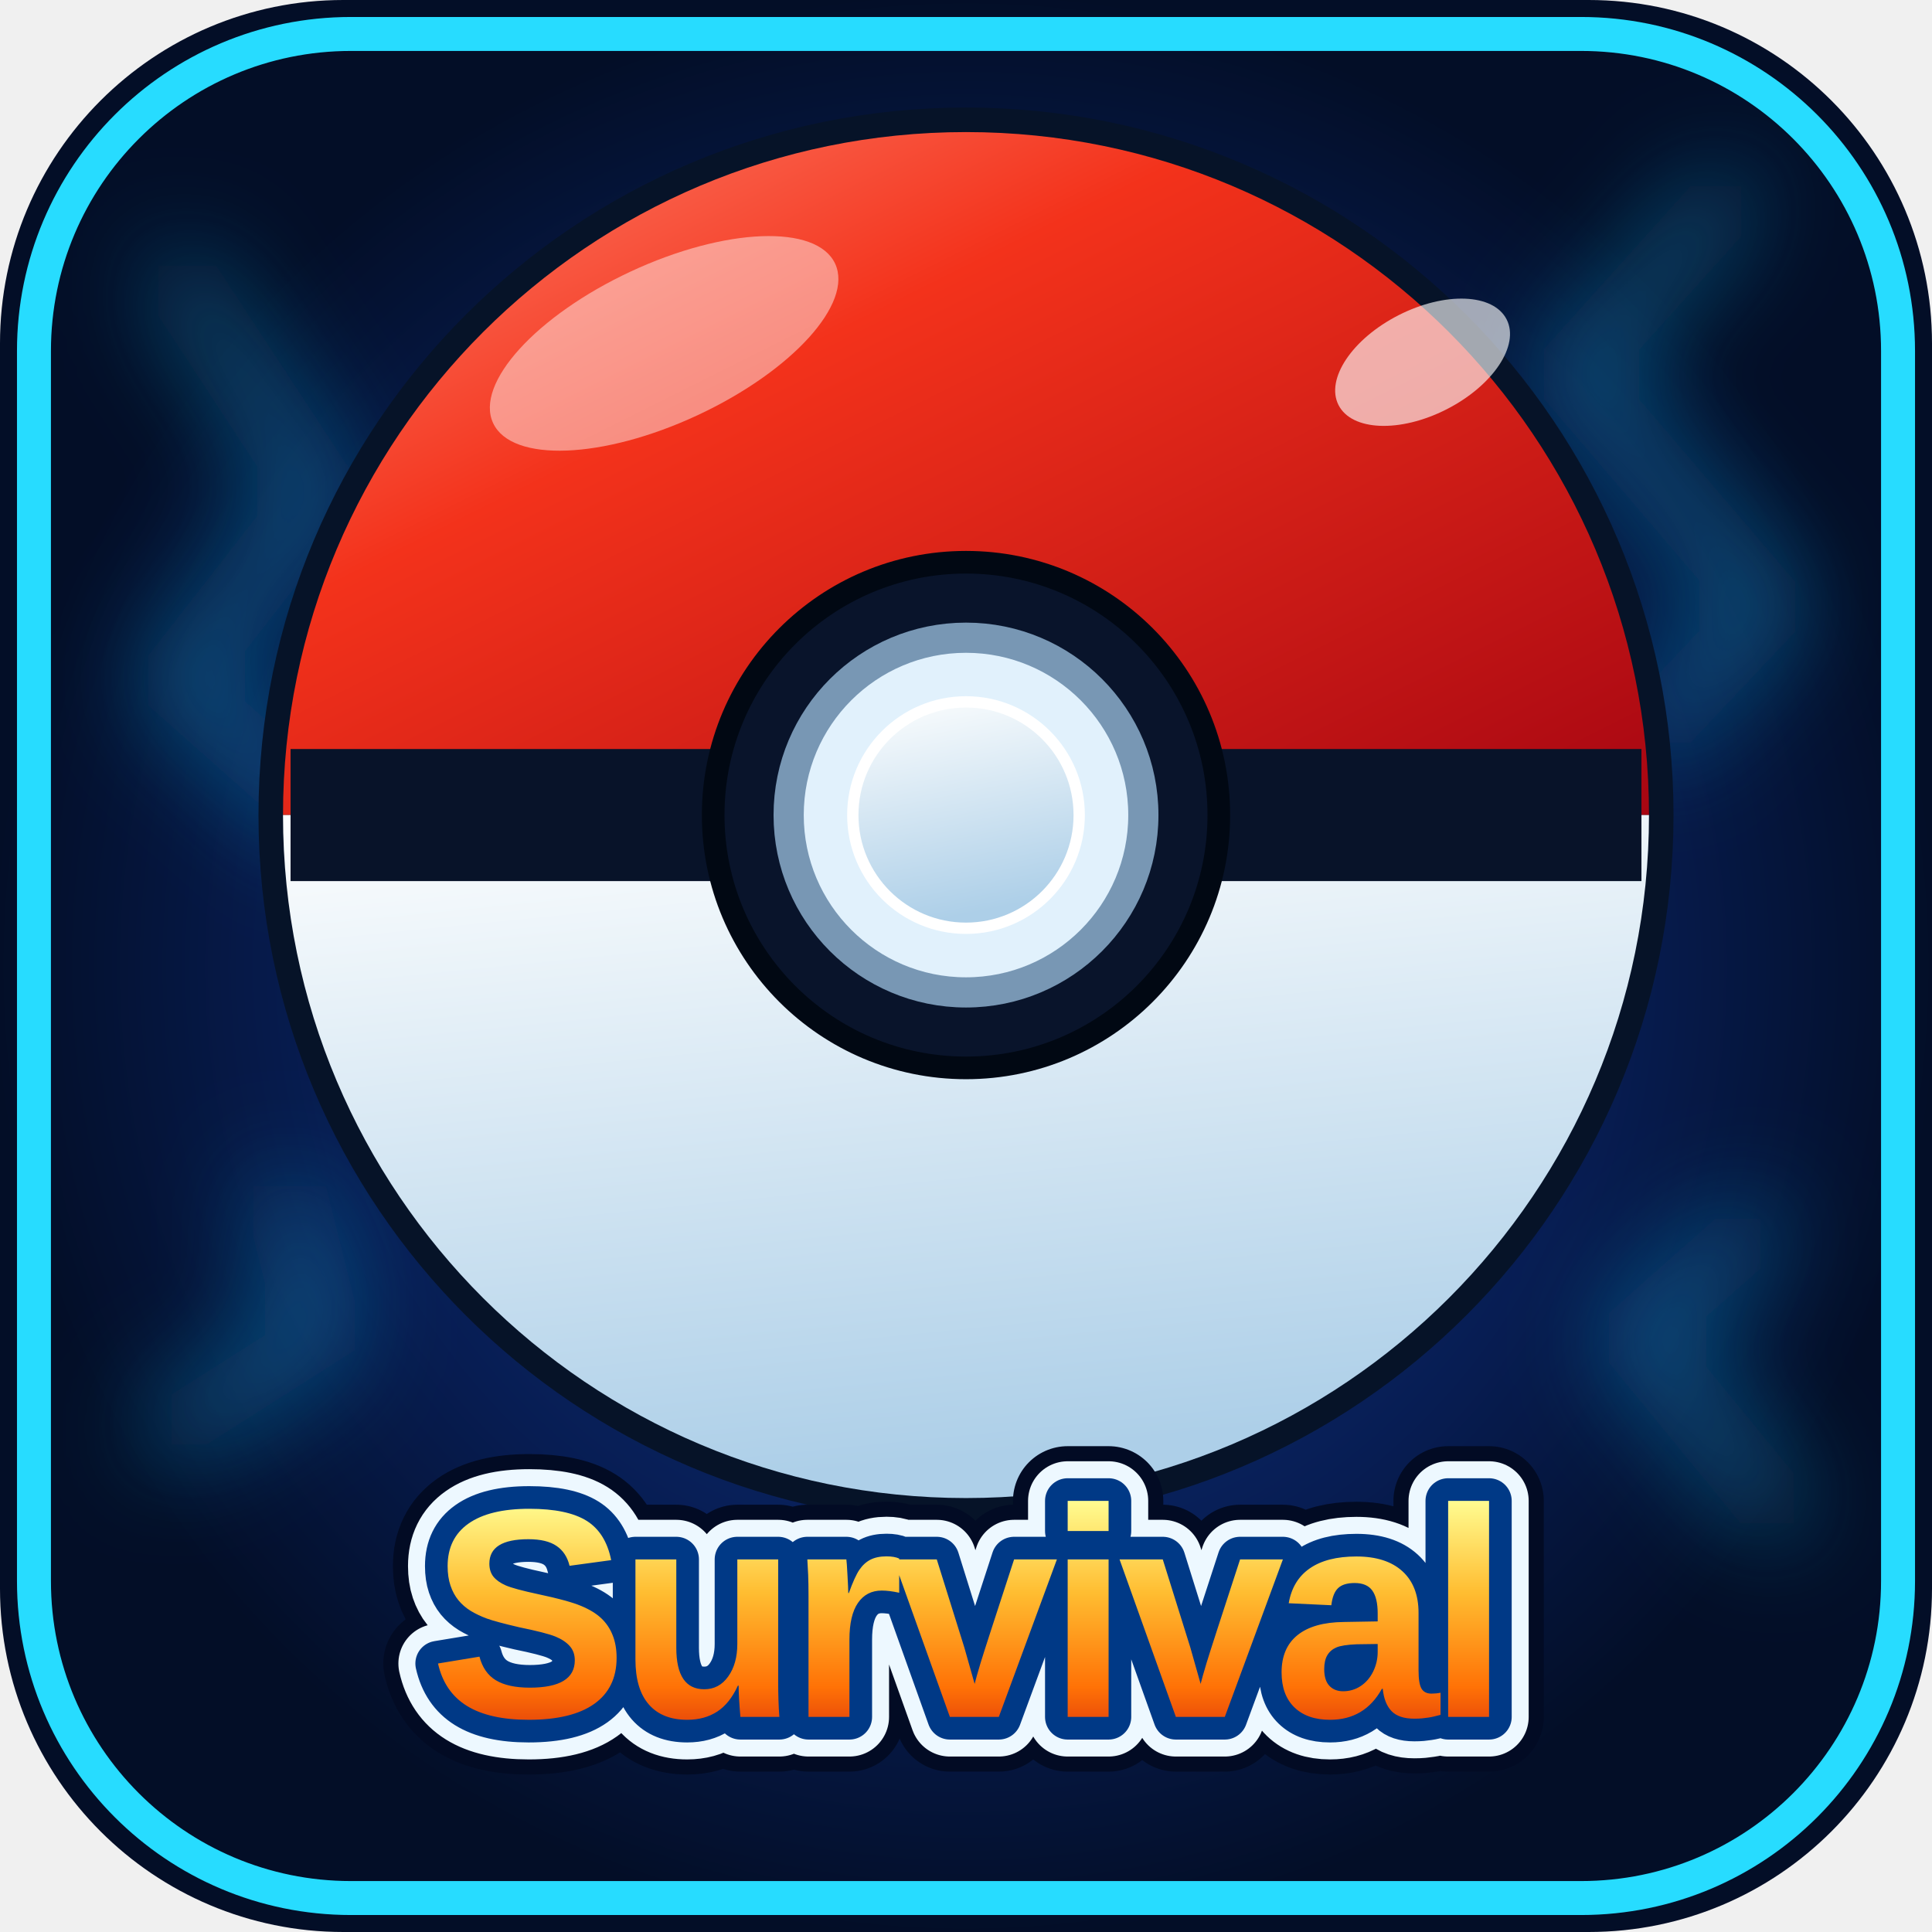
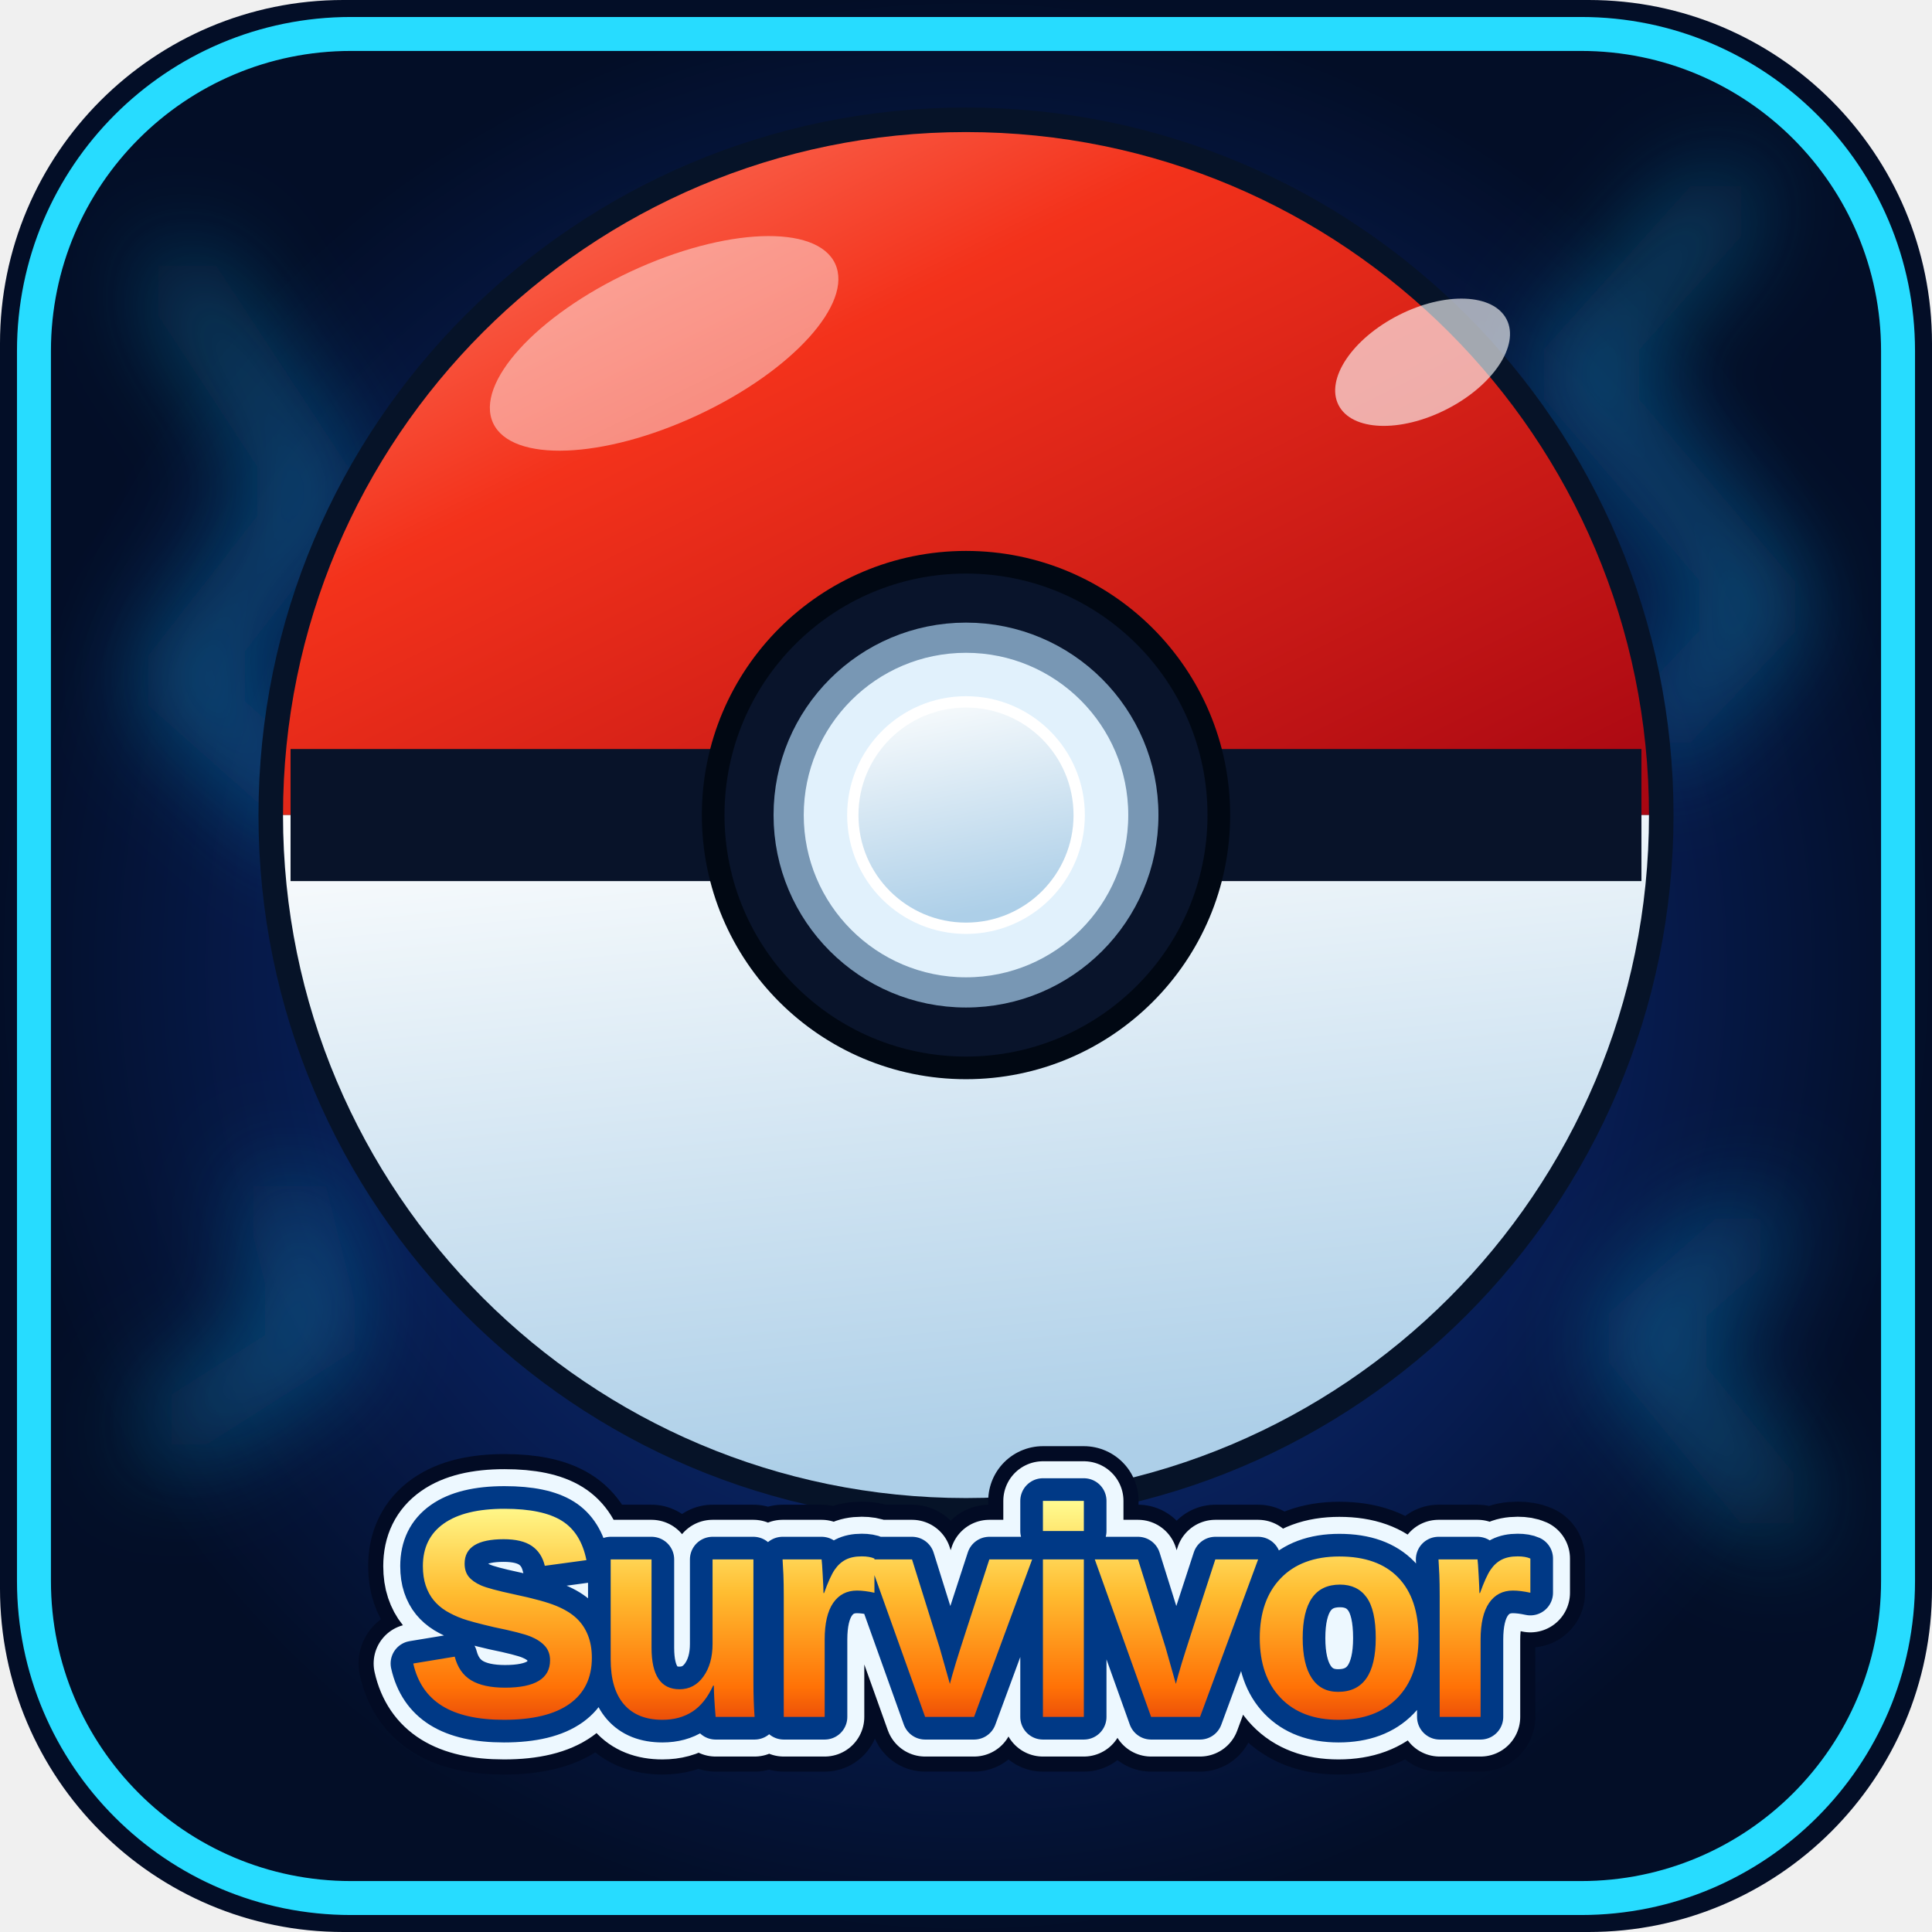
<svg xmlns="http://www.w3.org/2000/svg" width="512" height="512" viewBox="0 0 512 512">
  <defs>
    <radialGradient id="bg">
      <stop stop-color="#153c90" />
      <stop offset=".65" stop-color="#071d53" />
      <stop offset="1" stop-color="#030e27" />
    </radialGradient>
    <linearGradient id="red" x1="0" y1="0" x2="1" y2="1">
      <stop stop-color="#ff8772" />
      <stop offset=".35" stop-color="#f3321b" />
      <stop offset="1" stop-color="#a70612" />
    </linearGradient>
    <linearGradient id="white" x1="0" y1="0" x2=".2" y2="1">
      <stop stop-color="#fdfefe" />
      <stop offset="1" stop-color="#adcfe8" />
    </linearGradient>
    <linearGradient id="gold" x1="0" y1="0" x2="0" y2="1">
      <stop stop-color="#fffc91" />
      <stop offset=".42" stop-color="#ffbd31" />
      <stop offset=".85" stop-color="#ff7206" />
      <stop offset="1" stop-color="#eb4e09" />
    </linearGradient>
    <filter id="glow" x="-50%" y="-50%" width="200%" height="200%">
      <feGaussianBlur stdDeviation="14" />
    </filter>
  </defs>
  <rect width="512" height="512" rx="91" fill="url(#bg)" />
  <g stroke="#19beff" stroke-width="9" fill="none" filter="url(#glow)" opacity=".75">
    <path d="M45 70 85 131 46 181 90 220M461 49 416 99 469 161 435 197M41 382 85 354 75 314M474 404 433 354 468 323" />
  </g>
  <rect x="9" y="9" width="494" height="494" rx="84" fill="none" stroke="#27dcff" stroke-width="9" />
  <g transform="translate(0,-24)">
    <circle cx="256" cy="240" r="181" fill="#061126" stroke="#061328" stroke-width="13" />
    <path d="M75 240 A181 181 0 0 1 437 240 Z" fill="url(#red)" />
    <path d="M75 240 A181 181 0 0 0 437 240 Z" fill="url(#white)" />
    <path d="M77 240H435" stroke="#081329" stroke-width="35" />
    <ellipse cx="176" cy="115" rx="50" ry="21" transform="rotate(-25 176 115)" fill="#fff" opacity=".45" />
    <ellipse cx="377" cy="120" rx="25" ry="14" transform="rotate(-27 377 120)" fill="#fff" opacity=".63" />
    <circle cx="256" cy="240" r="67" fill="#09142b" stroke="#010813" stroke-width="6" />
    <circle cx="256" cy="240" r="47" fill="#e1f1fc" stroke="#7897b4" stroke-width="8" />
    <circle cx="256" cy="240" r="30" fill="url(#white)" stroke="#fff" stroke-width="3" />
  </g>
  <g font-family="Arial Black,Arial,sans-serif" font-weight="1000" font-size="79" letter-spacing="-3" text-anchor="middle">
-     <text x="257" y="455" stroke="#020b24" stroke-width="29" stroke-linejoin="round" fill="#020b24">Survival</text>
-     <text x="257" y="455" stroke="#edf8ff" stroke-width="21" stroke-linejoin="round" fill="#edf8ff">Survival</text>
-     <text x="257" y="455" stroke="#003986" stroke-width="12" stroke-linejoin="round" fill="#003986">Survival</text>
-     <text x="257" y="455" fill="url(#gold)">Survival</text>
+     <text x="257" y="455" stroke="#020b24" stroke-width="29" stroke-linejoin="round" fill="#020b24">Survivor</text>
+     <text x="257" y="455" stroke="#edf8ff" stroke-width="21" stroke-linejoin="round" fill="#edf8ff">Survivor</text>
+     <text x="257" y="455" stroke="#003986" stroke-width="12" stroke-linejoin="round" fill="#003986">Survivor</text>
+     <text x="257" y="455" fill="url(#gold)">Survivor</text>
  </g>
</svg>
